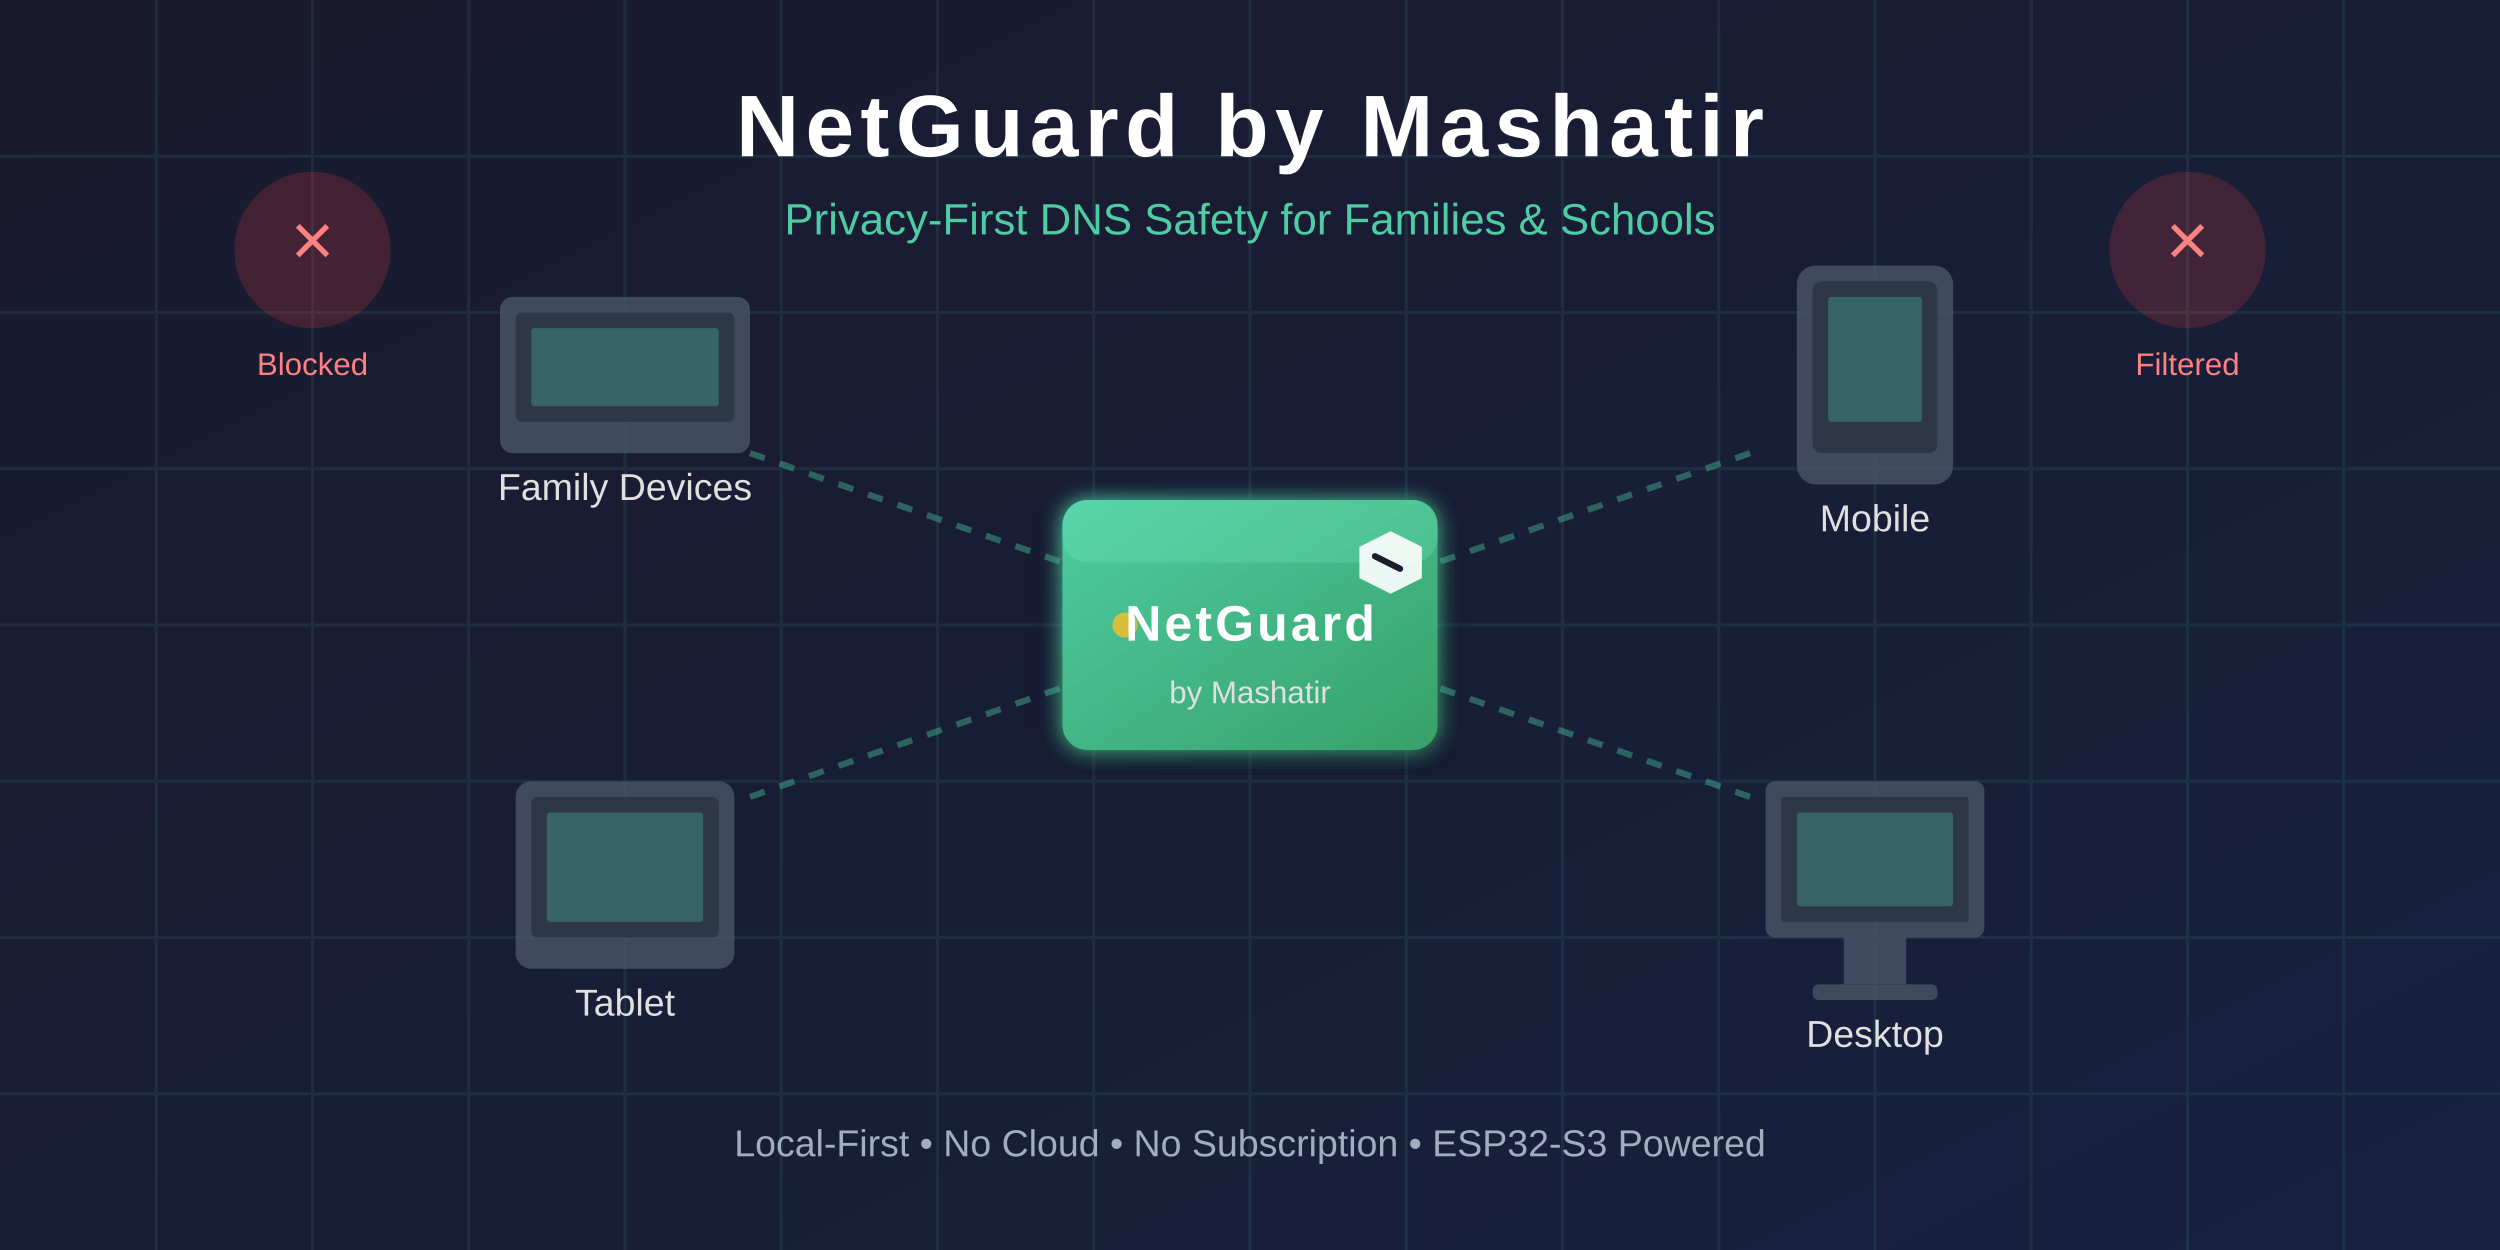
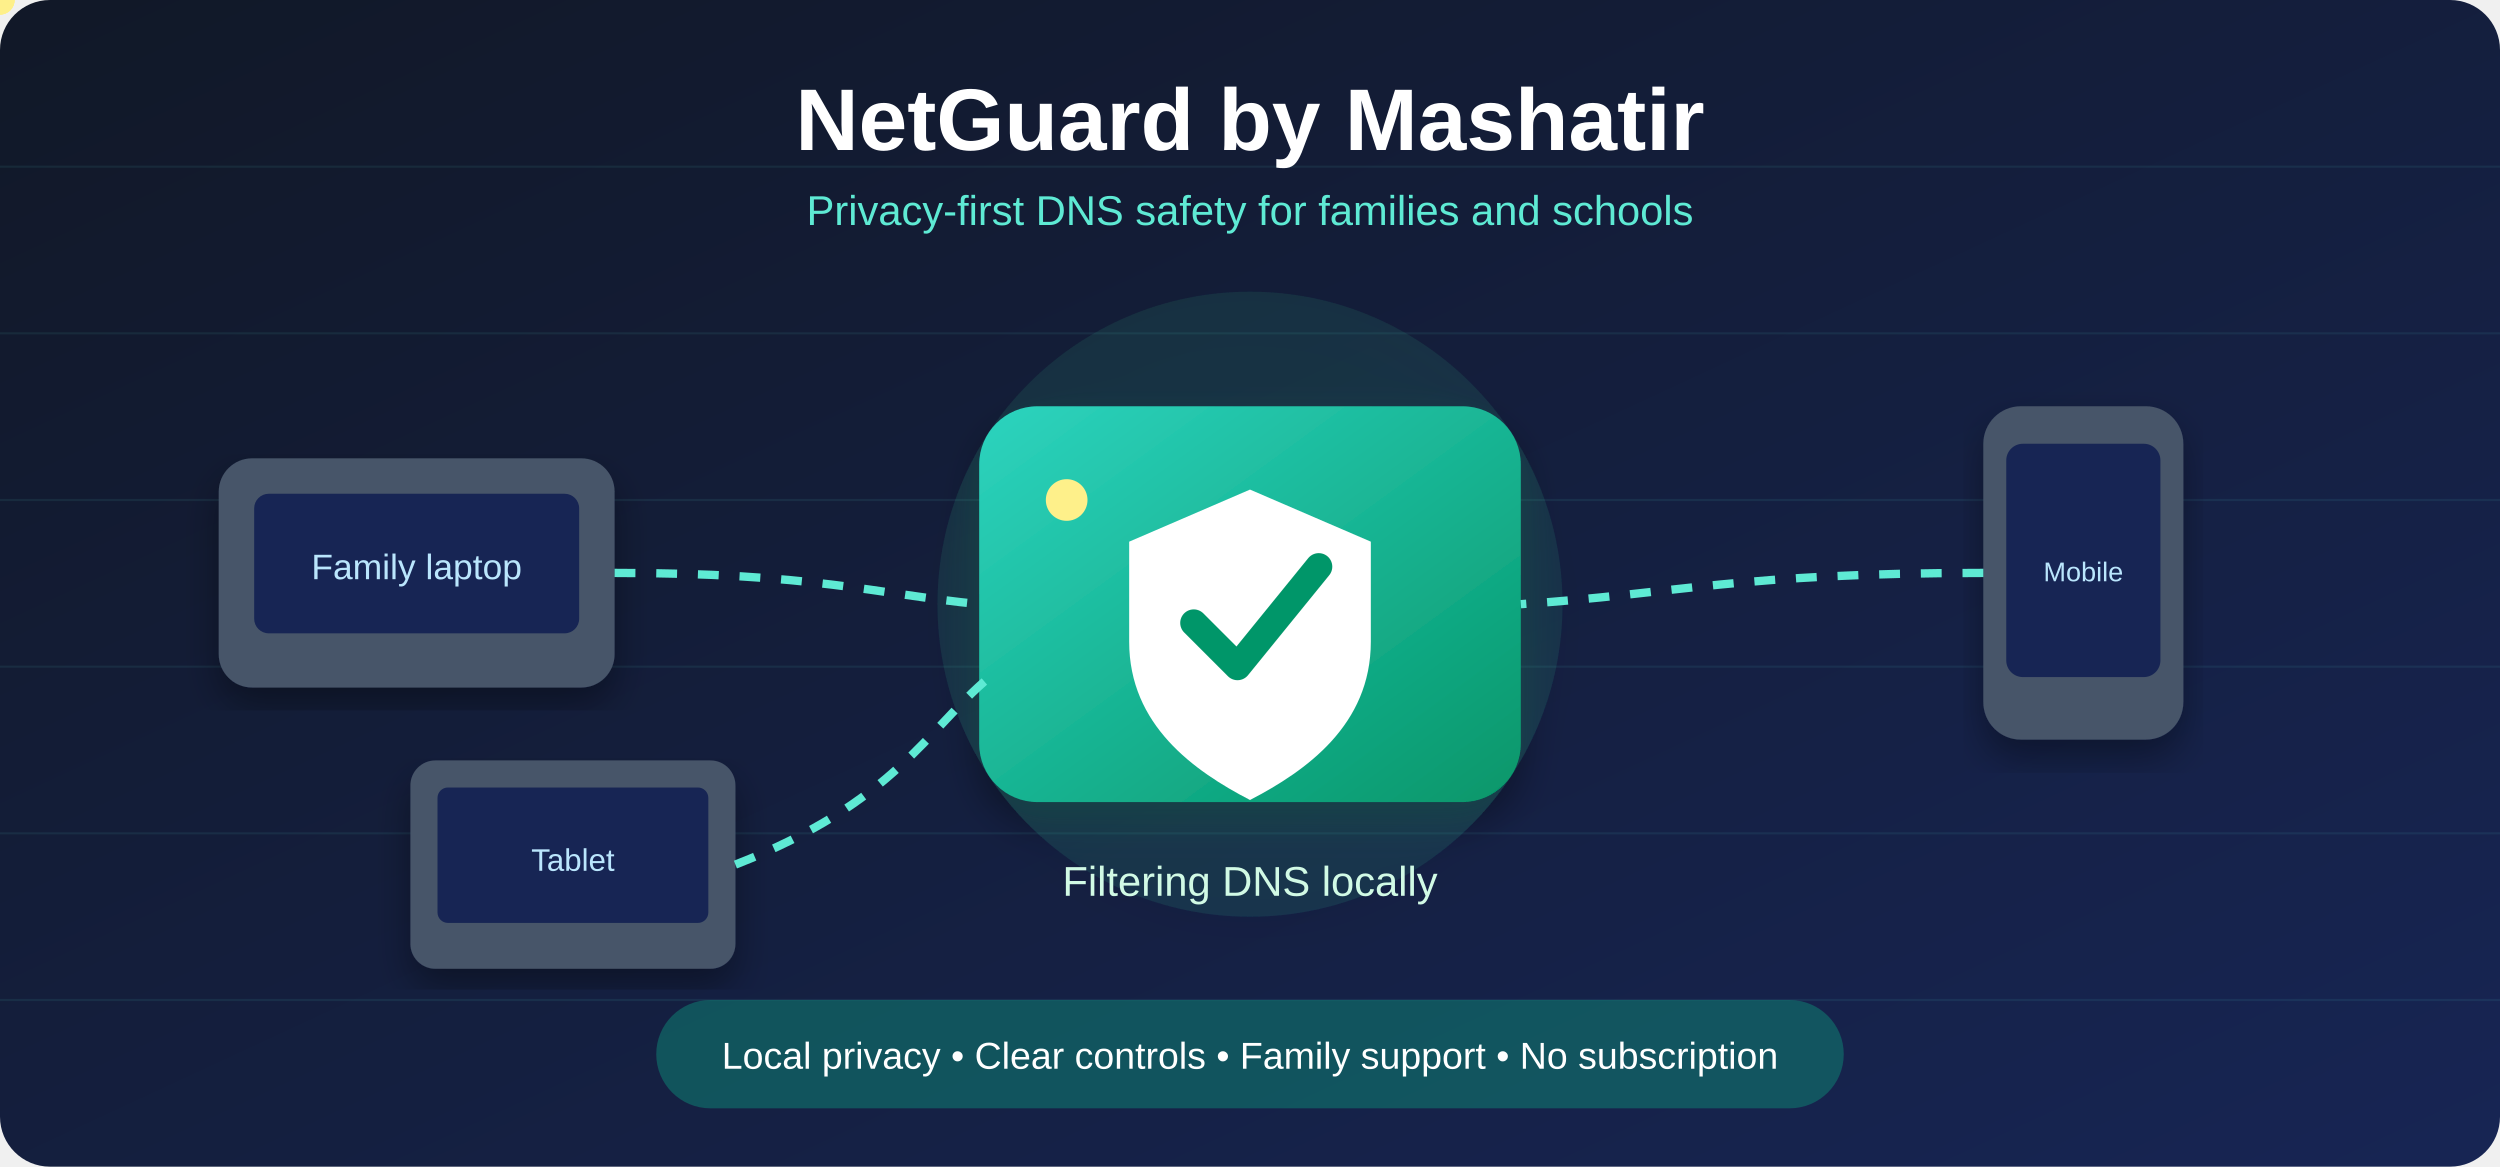
- <svg xmlns="http://www.w3.org/2000/svg" viewBox="0 0 800 400">
+ <svg xmlns="http://www.w3.org/2000/svg" viewBox="0 0 1200 560" role="img" aria-labelledby="t d">
  <defs>
-     <linearGradient id="bgGradient" x1="0%" y1="0%" x2="100%" y2="100%">
-       <stop offset="0%" style="stop-color:#1a1a2e;stop-opacity:1" />
-       <stop offset="100%" style="stop-color:#16213e;stop-opacity:1" />
+     <linearGradient id="bg" x2="1" y2="1">
+       <stop stop-color="#111827" />
+       <stop offset="1" stop-color="#172554" />
    </linearGradient>
-     <linearGradient id="boxGradient" x1="0%" y1="0%" x2="100%" y2="100%">
-       <stop offset="0%" style="stop-color:#4ecca3;stop-opacity:1" />
-       <stop offset="100%" style="stop-color:#38a169;stop-opacity:1" />
+     <linearGradient id="box" x2="1" y2="1">
+       <stop stop-color="#2dd4bf" />
+       <stop offset="1" stop-color="#059669" />
    </linearGradient>
-     <filter id="glow">
-       <feGaussianBlur stdDeviation="3" result="coloredBlur" />
-       <feMerge>
-         <feMergeNode in="coloredBlur" />
-         <feMergeNode in="SourceGraphic" />
-       </feMerge>
-     </filter>
-     <filter id="shadow">
-       <feDropShadow dx="0" dy="4" stdDeviation="8" flood-opacity="0.3" />
+     <filter id="s">
+       <feDropShadow dx="0" dy="9" stdDeviation="9" flood-opacity=".35" />
    </filter>
  </defs>
-   <rect width="800" height="400" fill="url(#bgGradient)" />
-   <g opacity="0.1">
-     <path d="M0 50 L800 50 M0 100 L800 100 M0 150 L800 150 M0 200 L800 200 M0 250 L800 250 M0 300 L800 300 M0 350 L800 350" stroke="#4ecca3" stroke-width="1" />
-     <path d="M50 0 L50 400 M100 0 L100 400 M150 0 L150 400 M200 0 L200 400 M250 0 L250 400 M300 0 L300 400 M350 0 L350 400 M400 0 L400 400 M450 0 L450 400 M500 0 L500 400 M550 0 L550 400 M600 0 L600 400 M650 0 L650 400 M700 0 L700 400 M750 0 L750 400" stroke="#4ecca3" stroke-width="1" />
+   <rect width="1200" height="560" rx="24" fill="url(#bg)" />
+   <g opacity=".08" stroke="#5eead4">
+     <path d="M0 80H1200M0 160H1200M0 240H1200M0 320H1200M0 400H1200M0 480H1200" />
  </g>
-   <g transform="translate(400, 200)" filter="url(#shadow)">
-     <rect x="-60" y="-40" width="120" height="80" rx="8" fill="url(#boxGradient)" filter="url(#glow)" />
-     <rect x="-60" y="-40" width="120" height="20" rx="8" fill="#6ee7b7" opacity="0.3" />
-     <circle cx="-40" cy="0" r="4" fill="#fbbf24" opacity="0.8">
-       <animate attributeName="opacity" values="0.8;0.3;0.8" dur="2s" repeatCount="indefinite" />
+   <text x="600" y="72" text-anchor="middle" font-family="Arial" font-size="42" font-weight="700" fill="white">NetGuard by Mashatir</text>
+   <text x="600" y="108" text-anchor="middle" font-family="Arial" font-size="20" fill="#5eead4">Privacy-first DNS safety for families and schools</text>
+   <g transform="translate(200 275)">
+     <animateTransform attributeName="transform" type="translate" values="200 275;200 262;200 275" dur="3s" repeatCount="indefinite" />
+     <rect x="-95" y="-55" width="190" height="110" rx="16" fill="#475569" filter="url(#s)" />
+     <rect x="-78" y="-38" width="156" height="67" rx="7" fill="#172554" />
+     <text y="3" text-anchor="middle" font-family="Arial" font-size="17" fill="#bae6fd">Family laptop</text>
+   </g>
+   <g transform="translate(1000 275)">
+     <animateTransform attributeName="transform" type="translate" values="1000 275;1000 288;1000 275" dur="3.2s" repeatCount="indefinite" />
+     <rect x="-48" y="-80" width="96" height="160" rx="18" fill="#475569" filter="url(#s)" />
+     <rect x="-37" y="-62" width="74" height="112" rx="8" fill="#172554" />
+     <text y="4" text-anchor="middle" font-family="Arial" font-size="13" fill="#bae6fd">Mobile</text>
+   </g>
+   <g transform="translate(275 415)">
+     <rect x="-78" y="-50" width="156" height="100" rx="12" fill="#475569" filter="url(#s)" />
+     <rect x="-65" y="-37" width="130" height="65" rx="5" fill="#172554" />
+     <text y="3" text-anchor="middle" font-family="Arial" font-size="15" fill="#bae6fd">Tablet</text>
+   </g>
+   <g transform="translate(600 290)" filter="url(#s)">
+     <circle r="150" fill="#34d399" opacity=".1">
+       <animate attributeName="r" values="145;165;145" dur="2.2s" repeatCount="indefinite" />
+       <animate attributeName="opacity" values=".16;.04;.16" dur="2.2s" repeatCount="indefinite" />
    </circle>
-     <text x="0" y="5" font-family="Arial, sans-serif" font-size="16" font-weight="bold" fill="#ffffff" text-anchor="middle" letter-spacing="1">NetGuard</text>
-     <text x="0" y="25" font-family="Arial, sans-serif" font-size="10" fill="#e0e0e0" text-anchor="middle">by Mashatir</text>
-     <path d="M45 -30 L55 -25 L55 -15 L45 -10 L35 -15 L35 -25 Z" fill="#ffffff" opacity="0.9" />
-     <path d="M40 -22 L48 -18" stroke="#1a1a2e" stroke-width="2" stroke-linecap="round" />
+     <rect x="-130" y="-95" width="260" height="190" rx="28" fill="url(#box)" />
+     <circle cx="-88" cy="-50" r="10" fill="#fef08a">
+       <animate attributeName="opacity" values="1;.25;1" dur="1.4s" repeatCount="indefinite" />
+     </circle>
+     <path d="M0-55L58-30V18C58 58 27 80 0 94C-27 80-58 58-58 18V-30Z" fill="white" />
+     <path d="M-27 9L-6 30 33-18" fill="none" stroke="#059669" stroke-width="13" stroke-linecap="round" stroke-linejoin="round" />
  </g>
-   <g transform="translate(200, 120)">
-     <rect x="-40" y="-25" width="80" height="50" rx="4" fill="#4a5568" opacity="0.8" />
-     <rect x="-35" y="-20" width="70" height="35" rx="2" fill="#2d3748" />
-     <rect x="-30" y="-15" width="60" height="25" rx="1" fill="#4ecca3" opacity="0.3" />
-     <text x="0" y="40" font-family="Arial" font-size="12" fill="#e0e0e0" text-anchor="middle">Family Devices</text>
+   <text x="600" y="430" text-anchor="middle" font-family="Arial" font-size="20" fill="#d1fae5">Filtering DNS locally</text>
+   <g fill="none" stroke="#5eead4" stroke-width="4" stroke-dasharray="10 10">
+     <path d="M295 275C390 275 420 285 470 290">
+       <animate attributeName="stroke-dashoffset" from="20" to="0" dur=".8s" repeatCount="indefinite" />
+     </path>
+     <path d="M353 415C430 385 445 350 475 325">
+       <animate attributeName="stroke-dashoffset" from="20" to="0" dur=".8s" repeatCount="indefinite" />
+     </path>
+     <path d="M952 275C835 275 805 285 730 290">
+       <animate attributeName="stroke-dashoffset" from="20" to="0" dur=".8s" repeatCount="indefinite" />
+     </path>
  </g>
-   <g transform="translate(600, 120)">
-     <rect x="-25" y="-35" width="50" height="70" rx="6" fill="#4a5568" opacity="0.8" />
-     <rect x="-20" y="-30" width="40" height="55" rx="3" fill="#2d3748" />
-     <rect x="-15" y="-25" width="30" height="40" rx="1" fill="#4ecca3" opacity="0.3" />
-     <text x="0" y="50" font-family="Arial" font-size="12" fill="#e0e0e0" text-anchor="middle">Mobile</text>
+   <g fill="#fef08a">
+     <circle r="7">
+       <animateMotion dur="2s" repeatCount="indefinite" path="M295 275C390 275 420 285 470 290" />
+     </circle>
+     <circle r="7">
+       <animateMotion begin=".6s" dur="2s" repeatCount="indefinite" path="M353 415C430 385 445 350 475 325" />
+     </circle>
+     <circle r="7">
+       <animateMotion begin="1.1s" dur="2s" repeatCount="indefinite" path="M952 275C835 275 805 285 730 290" />
+     </circle>
  </g>
-   <g transform="translate(200, 280)">
-     <rect x="-35" y="-30" width="70" height="60" rx="5" fill="#4a5568" opacity="0.8" />
-     <rect x="-30" y="-25" width="60" height="45" rx="2" fill="#2d3748" />
-     <rect x="-25" y="-20" width="50" height="35" rx="1" fill="#4ecca3" opacity="0.3" />
-     <text x="0" y="45" font-family="Arial" font-size="12" fill="#e0e0e0" text-anchor="middle">Tablet</text>
-   </g>
-   <g transform="translate(600, 280)">
-     <rect x="-35" y="-30" width="70" height="50" rx="3" fill="#4a5568" opacity="0.8" />
-     <rect x="-30" y="-25" width="60" height="40" rx="1" fill="#2d3748" />
-     <rect x="-25" y="-20" width="50" height="30" rx="1" fill="#4ecca3" opacity="0.3" />
-     <rect x="-10" y="20" width="20" height="15" fill="#4a5568" opacity="0.8" />
-     <rect x="-20" y="35" width="40" height="5" rx="2" fill="#4a5568" opacity="0.8" />
-     <text x="0" y="55" font-family="Arial" font-size="12" fill="#e0e0e0" text-anchor="middle">Desktop</text>
-   </g>
-   <g stroke="#4ecca3" stroke-width="2" opacity="0.4" stroke-dasharray="5,5">
-     <line x1="240" y1="145" x2="340" y2="180" />
-     <line x1="560" y1="145" x2="460" y2="180" />
-     <line x1="240" y1="255" x2="340" y2="220" />
-     <line x1="560" y1="255" x2="460" y2="220" />
-   </g>
-   <g transform="translate(100, 80)">
-     <circle cx="0" cy="0" r="25" fill="#e53e3e" opacity="0.2" />
-     <text x="0" y="5" font-family="Arial" font-size="24" fill="#fc8181" text-anchor="middle">×</text>
-     <text x="0" y="40" font-family="Arial" font-size="10" fill="#fc8181" text-anchor="middle">Blocked</text>
-   </g>
-   <g transform="translate(700, 80)">
-     <circle cx="0" cy="0" r="25" fill="#e53e3e" opacity="0.2" />
-     <text x="0" y="5" font-family="Arial" font-size="24" fill="#fc8181" text-anchor="middle">×</text>
-     <text x="0" y="40" font-family="Arial" font-size="10" fill="#fc8181" text-anchor="middle">Filtered</text>
-   </g>
-   <text x="400" y="50" font-family="Arial, sans-serif" font-size="28" font-weight="bold" fill="#ffffff" text-anchor="middle" letter-spacing="2">NetGuard by Mashatir</text>
-   <text x="400" y="75" font-family="Arial, sans-serif" font-size="14" fill="#4ecca3" text-anchor="middle">Privacy-First DNS Safety for Families &amp; Schools</text>
-   <text x="400" y="370" font-family="Arial, sans-serif" font-size="12" fill="#a0aec0" text-anchor="middle">Local-First • No Cloud • No Subscription • ESP32-S3 Powered</text>
+   <rect x="315" y="480" width="570" height="52" rx="26" fill="#0f766e" opacity=".6" />
+   <text x="600" y="513" text-anchor="middle" font-family="Arial" font-size="18" fill="white">Local privacy • Clear controls • Family support • No subscription</text>
</svg>
